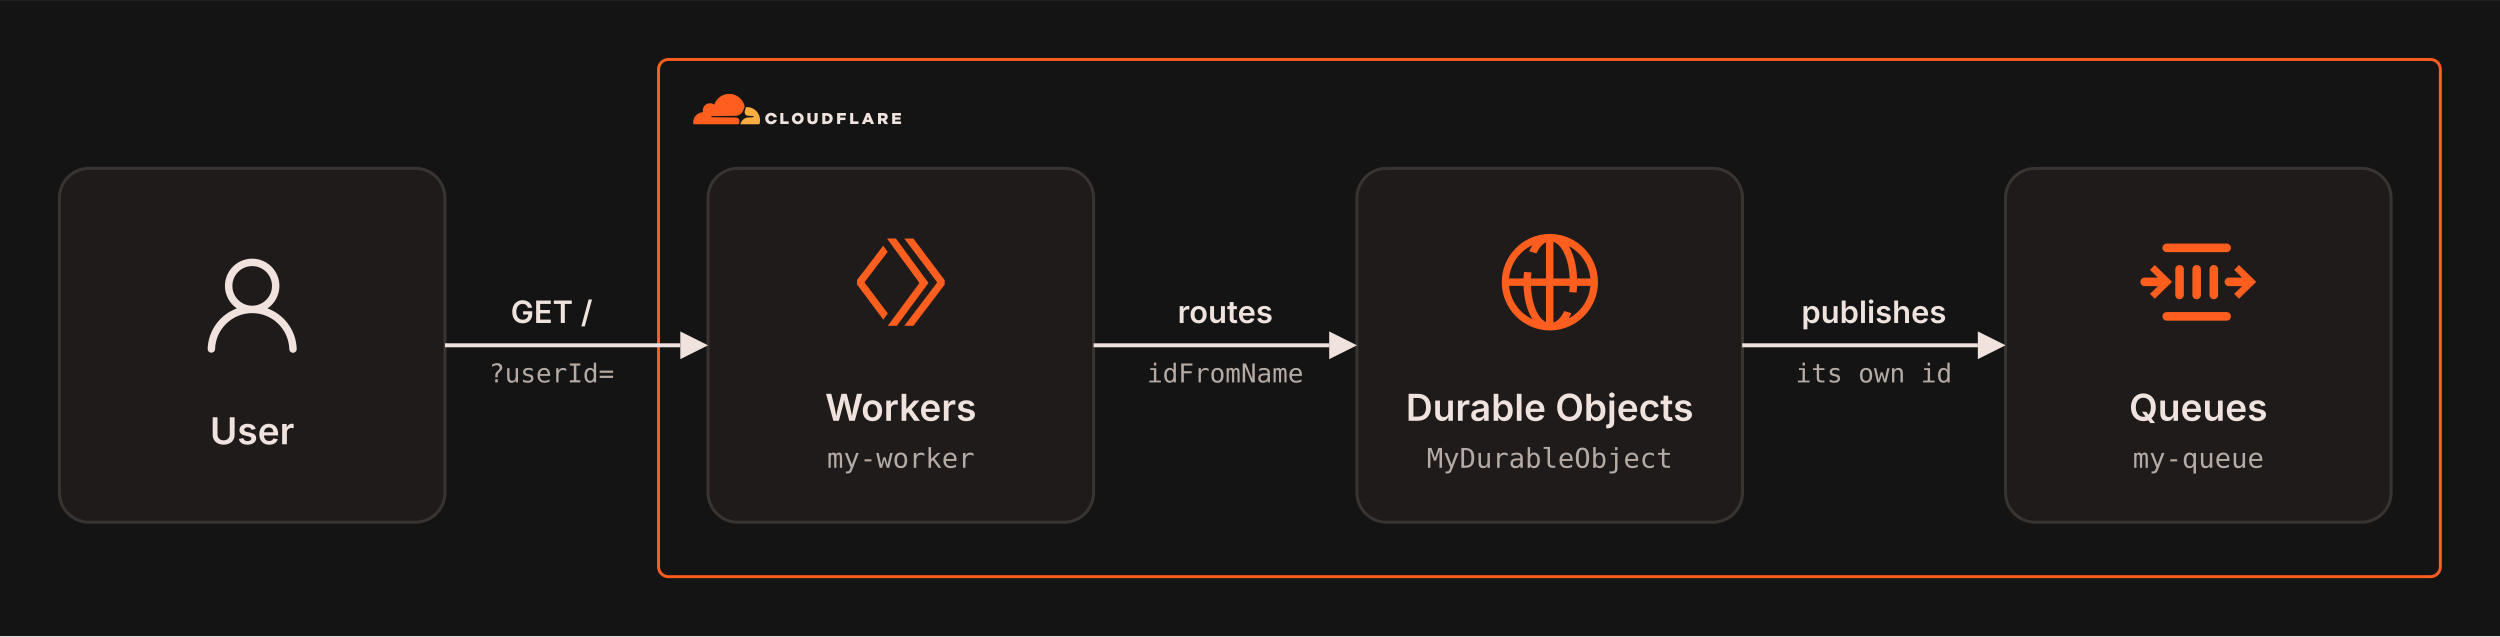
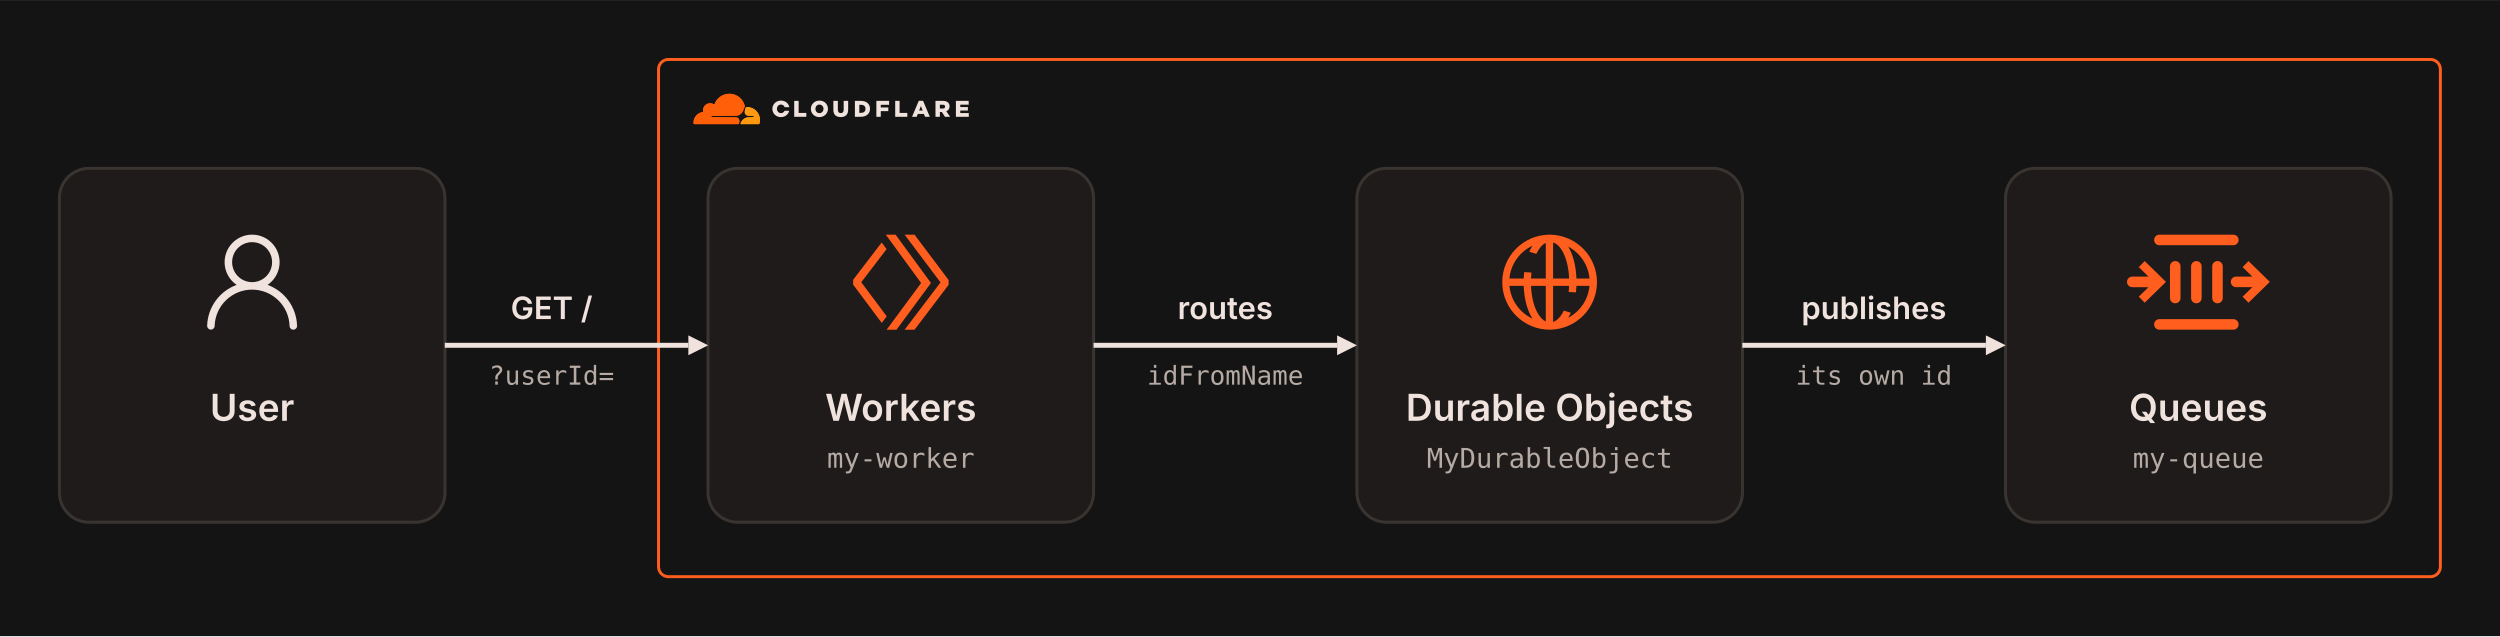
<svg xmlns="http://www.w3.org/2000/svg" width="1010" height="257" viewBox="16.0 -4.0 1010.2 257.0" style="background:#151414" role="img">
-   <defs>
-     <marker id="ar-6ad64b" viewBox="0 0 10 10" refX="0" refY="5" markerWidth="7" markerHeight="7" orient="auto-start-reverse">
-       <path d="M0 0 10 5 0 10z" fill="#F0E3DE" />
-     </marker>
-     <marker id="ok-6ad64b" viewBox="0 0 10 10" refX="0" refY="5" markerWidth="7" markerHeight="7" orient="auto-start-reverse">
-       <path d="M0 0 10 5 0 10z" fill="#5FC98F" />
-     </marker>
-   </defs>
  <rect x="16.0" y="-4.0" width="1010.2" height="257.0" fill="#151414" />
-   <rect x="282.1" y="20.0" width="720.0" height="209.0" rx="4" fill="none" stroke="#FF5E1F" stroke-width="1.2" />
-   <g transform="translate(296.1,33.9) scale(0.36221) translate(-0.09,-3.013)">
-     <g clip-path="url(#cf-a)">
-       <path d="m51.027 36.435.378-1.33c.459-1.573.288-3.038-.477-4.105-.702-.986-1.872-1.564-3.294-1.637l-26.907-.343a.526.526 0 0 1-.423-.226.544.544 0 0 1-.054-.489c.09-.262.35-.47.62-.479l27.151-.343c3.222-.145 6.705-2.776 7.929-5.977l1.547-4.07a.895.895 0 0 0 .063-.343c0-.064-.009-.127-.018-.19-1.745-7.948-8.81-13.89-17.242-13.89-7.775 0-14.38 5.046-16.747 12.054a7.947 7.947 0 0 0-5.589-1.555c-3.734.37-6.731 3.39-7.1 7.143a7.996 7.996 0 0 0 .207 2.795C4.978 23.63.09 28.649.09 34.807c0 .56.046 1.103.118 1.646a.525.525 0 0 0 .522.452l49.666.009h.018a.663.663 0 0 0 .612-.48Z" fill="#FF5E1F" />
-       <path d="M59.99 17.736c-.251 0-.495.01-.746.018a.248.248 0 0 0-.117.027.433.433 0 0 0-.27.29l-1.062 3.671c-.46 1.573-.288 3.038.477 4.105.702.986 1.872 1.565 3.293 1.637l5.733.344c.17.009.315.09.405.226a.546.546 0 0 1 .063.488c-.09.262-.351.47-.621.48l-5.958.343c-3.23.154-6.722 2.776-7.946 5.977l-.432 1.13a.32.32 0 0 0 .28.434h20.527a.56.56 0 0 0 .53-.398c.36-1.275.55-2.613.55-4.005 0-8.148-6.588-14.767-14.706-14.767Z" fill="#FBAD41" />
-       <path d="M97.309 24.363h3.392v9.323h5.94v2.984h-9.332V24.363ZM110.16 30.55v-.037c0-3.535 2.835-6.402 6.614-6.402 3.781 0 6.579 2.83 6.579 6.366v.036c0 3.536-2.834 6.402-6.614 6.402s-6.579-2.83-6.579-6.365Zm9.728 0v-.037c0-1.772-1.277-3.327-3.149-3.327-1.854 0-3.096 1.51-3.096 3.291v.036c0 1.773 1.278 3.328 3.131 3.328 1.873 0 3.114-1.51 3.114-3.291ZM127.51 31.272v-6.909h3.446v6.845c0 1.773.891 2.623 2.259 2.623 1.367 0 2.259-.805 2.259-2.532v-6.927h3.446V31.2c0 3.979-2.258 5.715-5.741 5.715-3.483-.018-5.669-1.79-5.669-5.642ZM144.123 24.363h4.724c4.375 0 6.912 2.532 6.912 6.086v.036c0 3.554-2.574 6.194-6.984 6.194h-4.652V24.363Zm4.779 9.287c2.033 0 3.375-1.121 3.375-3.11v-.037c0-1.971-1.35-3.11-3.375-3.11h-1.386v6.257h1.386ZM160.689 24.363h9.81v2.984h-6.407v2.098h5.795v2.83h-5.795v4.395h-3.403V24.363ZM175.225 24.363h3.392v9.323h5.931v2.984h-9.323V24.363ZM193.429 24.273h3.276l5.219 12.398h-3.645l-.891-2.198h-4.724l-.873 2.198h-3.572l5.21-12.398Zm2.97 7.542-1.368-3.5-1.386 3.5h2.754ZM206.289 24.363h5.796c1.871 0 3.168.498 3.987 1.338.719.706 1.088 1.655 1.088 2.867v.036c0 1.881-.999 3.129-2.519 3.78l2.924 4.295h-3.923l-2.467-3.725h-1.493v3.725h-3.393V24.363Zm5.633 5.905c1.152 0 1.819-.56 1.819-1.456v-.036c0-.968-.703-1.456-1.836-1.456h-2.223v2.957h2.24v-.009ZM222.057 24.363h9.853v2.903h-6.488v1.863h5.876v2.685h-5.876v1.953H232v2.903h-9.943V24.363ZM89.875 31.996c-.477 1.076-1.476 1.845-2.808 1.845-1.853 0-3.131-1.546-3.131-3.328v-.036c0-1.772 1.242-3.291 3.095-3.291 1.395 0 2.466.868 2.916 2.043h3.582c-.576-2.93-3.132-5.118-6.462-5.118-3.78 0-6.614 2.867-6.614 6.402v.037c0 3.535 2.799 6.366 6.578 6.366 3.231 0 5.76-2.107 6.426-4.929h-3.582v.01Z" fill="#F0E3DE" />
+   <rect data-boundary="cloudflare" x="282.1" y="20.0" width="720.0" height="209.0" rx="4" fill="none" stroke="#FF5E1F" stroke-width="1.2" />
+   <svg width="27.02" height="12.28" fill="#FF5E1F" viewBox="0 0 66 30" id="ic5a906-1" x="296.15" y="33.86" preserveAspectRatio="xMidYMid meet" data-icon="" aria-hidden="true">
+     <g clip-path="url(#ic5a906-1-clip0_746_2)">
+       <path fill="#ff9910" d="M53.12 13.125c6.997 0 12.668 5.708 12.668 12.75 0 1.255-.18 2.468-.516 3.614a.72.72 0 0 1-.694.511H46.953a.375.375 0 0 1-.348-.51l.337-.882c1.076-2.833 4.146-5.154 6.987-5.29l5.384-.277a.543.543 0 0 0 .514-.544.543.543 0 0 0-.51-.544l-5.056-.299c-2.718-.14-4.046-2.56-3.315-5.081l.842-2.902a.72.72 0 0 1 .646-.527q.34-.02.686-.019" />
+       <path fill="#ff5f08" d="M35.609 0c7.295 0 13.424 5.025 15.157 11.824.073.285.05.586-.054.862l-1.388 3.677c-1.076 2.833-3.842 5.29-6.97 5.29l-24.105.278a.533.533 0 0 0-.525.535c0 .293.234.531.524.535l23.765.316c2.724 0 4.046 2.56 3.316 5.081l-.307 1.061a.75.75 0 0 1-.716.541H.964a.71.71 0 0 1-.718-.646 11 11 0 0 1-.034-.854c0-5.476 4.166-9.973 9.482-10.456a7.2 7.2 0 0 1-.167-1.544c0-3.935 3.17-7.125 7.08-7.125 1.555 0 2.994.506 4.162 1.362C22.849 4.497 28.707 0 35.609 0" />
+       <path fill="#ff9910" d="M53.12 13.125c6.997 0 12.668 5.708 12.668 12.75 0 1.255-.18 2.468-.516 3.614a.72.72 0 0 1-.694.511H46.953a.375.375 0 0 1-.348-.51l.337-.882c1.076-2.833 4.146-5.154 6.987-5.29l5.384-.277a.543.543 0 0 0 .514-.544.543.543 0 0 0-.51-.544l-5.056-.299c-2.718-.14-4.046-2.56-3.315-5.081l.842-2.902a.72.72 0 0 1 .646-.527q.34-.02.686-.019" />
+       <path fill="#ff5f08" d="M35.609 0c7.295 0 13.424 5.025 15.157 11.824.073.285.05.586-.054.862l-1.388 3.677c-1.076 2.833-3.842 5.29-6.97 5.29l-24.105.278a.533.533 0 0 0-.525.535c0 .293.234.531.524.535l23.765.316c2.724 0 4.046 2.56 3.316 5.081l-.307 1.061a.75.75 0 0 1-.716.541H.964a.71.71 0 0 1-.718-.646 11 11 0 0 1-.034-.854c0-5.476 4.166-9.973 9.482-10.456a7.2 7.2 0 0 1-.167-1.544c0-3.935 3.17-7.125 7.08-7.125 1.555 0 2.994.506 4.162 1.362C22.849 4.497 28.707 0 35.609 0" />
    </g>
    <defs>
-       <clipPath id="cf-a">
-         <path d="M.092 2H232v35.929H.092z" fill="none" />
+       <clipPath id="ic5a906-1-clip0_746_2">
+         <path fill="#fff" d="M0 0h66v30H0z" />
      </clipPath>
    </defs>
+   </svg>
+   <svg viewBox="0 0 719 59" fill="#F0E3DE" id="ic5a906-2" x="328.08" y="36.62" width="82.31" height="6.75" preserveAspectRatio="xMidYMid meet" data-icon="" aria-hidden="true">
+     <path d="M77.102 1.1H92.701V43.6H119.802V57.2H77.102V1.1Z" fill="#F0E3DE" />
+     <path d="M135.898 29.3V29.2C135.898 13.1 148.898 0 166.198 0C183.498 0 196.298 12.9 196.298 29V29.2C196.298 45.3 183.298 58.4 165.998 58.4C148.798 58.3 135.898 45.4 135.898 29.3ZM180.498 29.3V29.2C180.498 21.1 174.698 14.1 166.098 14.1C157.598 14.1 151.898 21 151.898 29.1V29.3C151.898 37.4 157.698 44.4 166.198 44.4C174.798 44.3 180.498 37.4 180.498 29.3Z" fill="#F0E3DE" />
+     <path d="M215.398 32.6V1.1H231.198V32.3C231.198 40.4 235.298 44.2 241.498 44.2C247.698 44.2 251.798 40.5 251.798 32.7V1.1H267.598V32.2C267.598 50.3 257.298 58.2 241.298 58.2C225.398 58.3 215.398 50.2 215.398 32.6Z" fill="#F0E3DE" />
+     <path d="M291.398 1.1H313.098C333.098 1.1 344.798 12.6 344.798 28.8V29C344.798 45.2 332.998 57.2 312.798 57.2H291.498L291.398 1.1ZM313.298 43.4C322.598 43.4 328.798 38.3 328.798 29.2V29C328.798 20 322.598 14.8 313.298 14.8H306.998V43.3L313.298 43.4Z" fill="#F0E3DE" />
+     <path d="M367.297 1.1H412.197V14.8H382.797V24.3H409.397V37.2H382.797V57.2H367.297V1.1Z" fill="#F0E3DE" />
+     <path d="M433.797 1.1H449.297V43.6H476.497V57.2H433.797V1.1Z" fill="#F0E3DE" />
+     <path d="M517.097 0.699H532.097L555.997 57.199H539.297L535.197 47.199H513.597L509.597 57.199H493.297L517.097 0.699ZM530.797 35.099L524.597 19.199L518.297 35.099H530.797Z" fill="#F0E3DE" />
+     <path d="M576 1.1H602.5C611.1 1.1 617 3.3 620.8 7.2C624.1 10.4 625.8 14.7 625.8 20.3V20.5C625.8 29.1 621.2 34.8 614.3 37.7L627.7 57.3H609.7L598.4 40.3H591.6V57.3H576.1L576 1.1ZM601.8 28.1C607.1 28.1 610.1 25.5 610.1 21.5V21.2C610.1 16.8 606.9 14.6 601.7 14.6H591.5V28.1H601.8Z" fill="#F0E3DE" />
+     <path d="M648.203 1.1H693.303V14.4H663.603V22.8H690.503V35.1H663.603V44H693.703V57.2H648.203V1.1Z" fill="#F0E3DE" />
+     <path d="M43.1 35.9C40.9 40.8 36.3 44.3 30.3 44.3C21.8 44.3 16 37.2 16 29.2V29C16 20.9 21.7 14 30.2 14C36.6 14 41.5 17.9 43.5 23.3H59.9C57.3 9.9 45.5 0 30.3 0C13 0 0 13.1 0 29.2V29.4C0 45.5 12.8 58.4 30.1 58.4C44.9 58.4 56.5 48.8 59.5 36L43.1 35.9Z" fill="#F0E3DE" />
+   </svg>
+   <g data-node-id="user">
+     <rect x="40.0" y="64.0" width="155.8" height="143.0" rx="12" fill="#1E1B1A" stroke="#3A3431" stroke-width="1.2" />
+     <svg width="48.46" height="48.46" viewBox="0 0 24 24" id="ic5a906-3" x="93.64" y="85.75" preserveAspectRatio="xMidYMid meet" data-icon="" aria-hidden="true" fill="#F0E3DE">
+       <path d="M12 2.5a5.5 5.5 0 0 1 3.096 10.047 9.005 9.005 0 0 1 5.9 8.181.75.75 0 1 1-1.499.044 7.5 7.5 0 0 0-14.993 0 .75.75 0 0 1-1.5-.045 9.005 9.005 0 0 1 5.9-8.18A5.5 5.5 0 0 1 12 2.5ZM8 8a4 4 0 1 0 8 0 4 4 0 0 0-8 0Z" />
+     </svg>
+     <text x="117.9" y="166.0" font-family="'Inter Variable', 'Inter', system-ui, -apple-system, 'Segoe UI', Roboto, sans-serif" font-size="15" fill="#F0E3DE" font-weight="600" text-anchor="middle">User</text>
  </g>
-   <rect x="40.0" y="64.0" width="155.8" height="143.0" rx="12" fill="#1E1B1A" stroke="#3A3431" stroke-width="1.2" />
-   <g transform="translate(93.9,95.5) scale(2)" fill="#F0E3DE">
-     <path d="M12 2.5a5.5 5.5 0 0 1 3.096 10.047 9.005 9.005 0 0 1 5.9 8.181.75.75 0 1 1-1.499.044 7.5 7.5 0 0 0-14.993 0 .75.75 0 0 1-1.5-.045 9.005 9.005 0 0 1 5.9-8.18A5.5 5.5 0 0 1 12 2.5ZM8 8a4 4 0 1 0 8 0 4 4 0 0 0-8 0Z" />
+   <g data-node-id="worker">
+     <rect x="302.1" y="64.0" width="155.8" height="143.0" rx="12" fill="#1E1B1A" stroke="#3A3431" stroke-width="1.2" />
+     <svg width="48.25" height="48.25" viewBox="1.379 1.886 45.235 45.235" id="ic5a906-4" x="355.9" y="85.88" preserveAspectRatio="xMidYMid meet" data-icon="" aria-hidden="true" fill="#FF5E1F">
+       <path d="m18.63 37.418-9.645-12.9 9.592-12.533-1.852-2.527L5.917 23.595l-.015 1.808 10.86 14.542z" />
+       <path d="M21.997 6.503h-3.712l13.387 18.3-13.072 17.7h3.735L35.4 24.81z" />
+       <path d="M29.175 6.503h-3.758l13.598 18.082-13.598 17.918h3.765l12.908-17.01v-1.808z" />
+     </svg>
+     <text x="380.0" y="166.0" font-family="'Inter Variable', 'Inter', system-ui, -apple-system, 'Segoe UI', Roboto, sans-serif" font-size="15" fill="#F0E3DE" font-weight="600" text-anchor="middle">Workers</text>
+     <text x="380.0" y="185.0" font-family="'JetBrains Mono Variable', 'JetBrains Mono', ui-monospace, 'Cascadia Code', 'Source Code Pro', Menlo, Consolas, monospace" font-size="11" fill="#B5AAA4" font-weight="400" text-anchor="middle">my-worker</text>
  </g>
-   <text x="117.9" y="175.5" font-family="'Inter Variable', 'Inter', system-ui, -apple-system, 'Segoe UI', Roboto, sans-serif" font-size="15" fill="#F0E3DE" font-weight="600" text-anchor="middle">User</text>
-   <rect x="302.1" y="64.0" width="155.8" height="143.0" rx="12" fill="#1E1B1A" stroke="#3A3431" stroke-width="1.2" />
-   <g transform="translate(356.5,86.0) scale(0.9796)" fill="#FF5E1F">
-     <path d="m18.63 37.418-9.645-12.9 9.592-12.533-1.852-2.527L5.917 23.595l-.015 1.808 10.86 14.542z" />
-     <path d="M21.997 6.503h-3.712l13.387 18.3-13.072 17.7h3.735L35.4 24.81z" />
-     <path d="M29.175 6.503h-3.758l13.598 18.082-13.598 17.918h3.765l12.908-17.01v-1.808z" />
+   <g data-node-id="do">
+     <rect x="564.3" y="64.0" width="155.8" height="143.0" rx="12" fill="#1E1B1A" stroke="#3A3431" stroke-width="1.2" />
+     <svg width="48" height="48" viewBox="-0.407 -0.5 65.001 65.001" id="ic5a906-5" x="618.17" y="86" preserveAspectRatio="xMidYMid meet" data-icon="" aria-hidden="true" fill="#FF5E1F">
+       <path fill="#FF5E1F" fill-rule="evenodd" d="M32.214 6h-.202a26 26 0 1 0 .327 52q.266 0 .527-.014A26 26 0 0 0 58.012 32 26 26 0 0 0 32.865 6.014a10 10 0 0 0-.65-.013m-9.503 6.063A22 22 0 0 0 10.104 30h7.804q.068-1.79.252-3.51l3.998.24A46 46 0 0 0 21.91 30H30V10.519c-1.784.81-3.475 2.582-4.9 5.41q-.139.278-.274.567l-3.873-1.145q.276-.627.575-1.221c.363-.72.757-1.412 1.182-2.067M30 34h-8.09c.226 5.584 1.392 10.5 3.19 14.071 1.425 2.829 3.116 4.6 4.9 5.41zm-7.29 17.937a22 22 0 0 1-1.182-2.067c-2.131-4.233-3.393-9.795-3.62-15.87h-7.806A22 22 0 0 0 22.71 51.937m19.554-.472A22 22 0 0 0 53.921 34h-7.15a51 51 0 0 1-.26 3.589l-3.998-.24q.185-1.627.255-3.349H34v19.742c2.032-.641 3.973-2.486 5.577-5.671q.129-.255.252-.517l3.874 1.145q-.267.6-.553 1.171a23 23 0 0 1-.885 1.595M42.768 30H34V10.258c2.032.641 3.973 2.486 5.577 5.671 1.799 3.572 2.965 8.487 3.191 14.071m4.003 0c-.227-6.075-1.49-11.637-3.621-15.87a22 22 0 0 0-.885-1.595A22 22 0 0 1 53.921 30z" clip-rule="evenodd" />
+     </svg>
+     <text x="642.2" y="166.0" font-family="'Inter Variable', 'Inter', system-ui, -apple-system, 'Segoe UI', Roboto, sans-serif" font-size="15" fill="#F0E3DE" font-weight="600" text-anchor="middle">Durable Objects</text>
+     <text x="642.2" y="185.0" font-family="'JetBrains Mono Variable', 'JetBrains Mono', ui-monospace, 'Cascadia Code', 'Source Code Pro', Menlo, Consolas, monospace" font-size="11" fill="#B5AAA4" font-weight="400" text-anchor="middle">MyDurableObject</text>
  </g>
-   <text x="380.0" y="166.0" font-family="'Inter Variable', 'Inter', system-ui, -apple-system, 'Segoe UI', Roboto, sans-serif" font-size="15" fill="#F0E3DE" font-weight="600" text-anchor="middle">Workers</text>
-   <text x="380.0" y="185.0" font-family="'JetBrains Mono Variable', 'JetBrains Mono', ui-monospace, 'Cascadia Code', 'Source Code Pro', Menlo, Consolas, monospace" font-size="11" fill="#B5AAA4" font-weight="400" text-anchor="middle">my-worker</text>
-   <rect x="564.3" y="64.0" width="155.8" height="143.0" rx="12" fill="#1E1B1A" stroke="#3A3431" stroke-width="1.2" />
-   <g transform="translate(618.2,86.0) scale(0.75)" fill="#FF5E1F">
-     <path fill="#FF5E1F" fill-rule="evenodd" d="M32.214 6h-.202a26 26 0 1 0 .327 52q.266 0 .527-.014A26 26 0 0 0 58.012 32 26 26 0 0 0 32.865 6.014a10 10 0 0 0-.65-.013m-9.503 6.063A22 22 0 0 0 10.104 30h7.804q.068-1.79.252-3.51l3.998.24A46 46 0 0 0 21.91 30H30V10.519c-1.784.81-3.475 2.582-4.9 5.41q-.139.278-.274.567l-3.873-1.145q.276-.627.575-1.221c.363-.72.757-1.412 1.182-2.067M30 34h-8.09c.226 5.584 1.392 10.5 3.19 14.071 1.425 2.829 3.116 4.6 4.9 5.41zm-7.29 17.937a22 22 0 0 1-1.182-2.067c-2.131-4.233-3.393-9.795-3.62-15.87h-7.806A22 22 0 0 0 22.71 51.937m19.554-.472A22 22 0 0 0 53.921 34h-7.15a51 51 0 0 1-.26 3.589l-3.998-.24q.185-1.627.255-3.349H34v19.742c2.032-.641 3.973-2.486 5.577-5.671q.129-.255.252-.517l3.874 1.145q-.267.6-.553 1.171a23 23 0 0 1-.885 1.595M42.768 30H34V10.258c2.032.641 3.973 2.486 5.577 5.671 1.799 3.572 2.965 8.487 3.191 14.071m4.003 0c-.227-6.075-1.49-11.637-3.621-15.87a22 22 0 0 0-.885-1.595A22 22 0 0 1 53.921 30z" clip-rule="evenodd" />
+   <g data-node-id="queue">
+     <rect x="826.4" y="64.0" width="155.8" height="143.0" rx="12" fill="#1E1B1A" stroke="#3A3431" stroke-width="1.2" />
+     <svg width="72.14" height="72.14" viewBox="-4.376 -4.402 48.758 48.758" id="ic5a906-6" x="868.26" y="73.93" preserveAspectRatio="xMidYMid meet" data-icon="" aria-hidden="true" fill="#FF5E1F">
+       <path d="M11.154 19.894 5.33 14.21l-1.612 1.65 2.656 2.594H1.942a1.442 1.442 0 1 0 0 2.884h4.433L3.72 23.927l1.61 1.653 5.823-5.685Zm28.352 0-5.823-5.685-1.612 1.65 2.656 2.594h-4.433a1.442 1.442 0 1 0 0 2.884h4.433l-2.655 2.591 1.611 1.651z" />
+       <rect width="23.07" height="2.884" x="7.911" y="7" rx="1.442" />
+       <rect width="23.07" height="2.884" x="7.911" y="30.07" rx="1.442" />
+       <path d="M13.679 14.21c.796 0 1.442.645 1.442 1.441v8.651a1.442 1.442 0 1 1-2.884 0v-8.65c0-.797.646-1.443 1.442-1.443Zm5.767 0c.797 0 1.442.645 1.442 1.441v8.651a1.442 1.442 0 1 1-2.884 0v-8.65c0-.797.646-1.443 1.442-1.443Zm5.768 0c.796 0 1.442.645 1.442 1.441v8.651a1.442 1.442 0 1 1-2.884 0v-8.65c0-.797.645-1.443 1.442-1.443Z" />
+     </svg>
+     <text x="904.3" y="166.0" font-family="'Inter Variable', 'Inter', system-ui, -apple-system, 'Segoe UI', Roboto, sans-serif" font-size="15" fill="#F0E3DE" font-weight="600" text-anchor="middle">Queues</text>
+     <text x="904.3" y="185.0" font-family="'JetBrains Mono Variable', 'JetBrains Mono', ui-monospace, 'Cascadia Code', 'Source Code Pro', Menlo, Consolas, monospace" font-size="11" fill="#B5AAA4" font-weight="400" text-anchor="middle">my-queue</text>
  </g>
-   <text x="642.2" y="166.0" font-family="'Inter Variable', 'Inter', system-ui, -apple-system, 'Segoe UI', Roboto, sans-serif" font-size="15" fill="#F0E3DE" font-weight="600" text-anchor="middle">Durable Objects</text>
-   <text x="642.2" y="185.0" font-family="'JetBrains Mono Variable', 'JetBrains Mono', ui-monospace, 'Cascadia Code', 'Source Code Pro', Menlo, Consolas, monospace" font-size="11" fill="#B5AAA4" font-weight="400" text-anchor="middle">MyDurableObject</text>
-   <rect x="826.4" y="64.0" width="155.8" height="143.0" rx="12" fill="#1E1B1A" stroke="#3A3431" stroke-width="1.2" />
-   <g transform="translate(880.3,86.0) scale(1.2)" fill="#FF5E1F">
-     <path d="M11.154 19.894 5.33 14.21l-1.612 1.65 2.656 2.594H1.942a1.442 1.442 0 1 0 0 2.884h4.433L3.72 23.927l1.61 1.653 5.823-5.685Zm28.352 0-5.823-5.685-1.612 1.65 2.656 2.594h-4.433a1.442 1.442 0 1 0 0 2.884h4.433l-2.655 2.591 1.611 1.651z" />
-     <rect width="23.07" height="2.884" x="7.911" y="7" rx="1.442" />
-     <rect width="23.07" height="2.884" x="7.911" y="30.07" rx="1.442" />
-     <path d="M13.679 14.21c.796 0 1.442.645 1.442 1.441v8.651a1.442 1.442 0 1 1-2.884 0v-8.65c0-.797.646-1.443 1.442-1.443Zm5.767 0c.797 0 1.442.645 1.442 1.441v8.651a1.442 1.442 0 1 1-2.884 0v-8.65c0-.797.646-1.443 1.442-1.443Zm5.768 0c.796 0 1.442.645 1.442 1.441v8.651a1.442 1.442 0 1 1-2.884 0v-8.65c0-.797.645-1.443 1.442-1.443Z" />
+   <g data-edge-from="user" data-edge-to="worker">
+     <polyline points="195.75,135.5 294.15,135.5" fill="none" stroke="#F0E3DE" stroke-width="2" stroke-linejoin="miter" />
+     <polygon points="302.15,135.5 294.15,131.5 294.15,139.5" fill="#F0E3DE" />
+     <text x="238.9" y="124.9" font-family="'Inter Variable', 'Inter', system-ui, -apple-system, 'Segoe UI', Roboto, sans-serif" font-size="12.5" fill="#F0E3DE" font-weight="600" text-anchor="middle">GET /</text>
+     <text x="238.9" y="151.4" font-family="'JetBrains Mono Variable', 'JetBrains Mono', ui-monospace, 'Cascadia Code', 'Source Code Pro', Menlo, Consolas, monospace" font-size="10.5" fill="#B5AAA4" font-weight="400" text-anchor="middle">?userId=</text>
  </g>
-   <text x="904.3" y="166.0" font-family="'Inter Variable', 'Inter', system-ui, -apple-system, 'Segoe UI', Roboto, sans-serif" font-size="15" fill="#F0E3DE" font-weight="600" text-anchor="middle">Queues</text>
-   <text x="904.3" y="185.0" font-family="'JetBrains Mono Variable', 'JetBrains Mono', ui-monospace, 'Cascadia Code', 'Source Code Pro', Menlo, Consolas, monospace" font-size="11" fill="#B5AAA4" font-weight="400" text-anchor="middle">my-queue</text>
-   <line x1="195.8" y1="135.5" x2="290.9" y2="135.5" stroke="#F0E3DE" stroke-width="1.6" marker-end="url(#ar-6ad64b)" />
-   <text x="238.9" y="126.5" font-family="'Inter Variable', 'Inter', system-ui, -apple-system, 'Segoe UI', Roboto, sans-serif" font-size="12.5" fill="#F0E3DE" font-weight="600" text-anchor="middle">GET /</text>
-   <text x="238.9" y="150.5" font-family="'JetBrains Mono Variable', 'JetBrains Mono', ui-monospace, 'Cascadia Code', 'Source Code Pro', Menlo, Consolas, monospace" font-size="10.5" fill="#B5AAA4" font-weight="400" text-anchor="middle">?userId=</text>
-   <line x1="457.9" y1="135.5" x2="553.1" y2="135.5" stroke="#F0E3DE" stroke-width="1.6" marker-end="url(#ar-6ad64b)" />
-   <text x="511.1" y="126.5" font-family="'Inter Variable', 'Inter', system-ui, -apple-system, 'Segoe UI', Roboto, sans-serif" font-size="12.5" fill="#F0E3DE" font-weight="600" text-anchor="middle">routes</text>
-   <text x="511.1" y="150.5" font-family="'JetBrains Mono Variable', 'JetBrains Mono', ui-monospace, 'Cascadia Code', 'Source Code Pro', Menlo, Consolas, monospace" font-size="10.5" fill="#B5AAA4" font-weight="400" text-anchor="middle">idFromName</text>
-   <line x1="720.0" y1="135.5" x2="815.2" y2="135.5" stroke="#F0E3DE" stroke-width="1.6" marker-end="url(#ar-6ad64b)" />
-   <text x="773.2" y="126.5" font-family="'Inter Variable', 'Inter', system-ui, -apple-system, 'Segoe UI', Roboto, sans-serif" font-size="12.5" fill="#F0E3DE" font-weight="600" text-anchor="middle">publishes</text>
-   <text x="773.2" y="150.5" font-family="'JetBrains Mono Variable', 'JetBrains Mono', ui-monospace, 'Cascadia Code', 'Source Code Pro', Menlo, Consolas, monospace" font-size="10.5" fill="#B5AAA4" font-weight="400" text-anchor="middle">its own id</text>
+   <g data-edge-from="worker" data-edge-to="do">
+     <polyline points="457.9,135.5 556.3,135.5" fill="none" stroke="#F0E3DE" stroke-width="2" stroke-linejoin="miter" />
+     <polygon points="564.3,135.5 556.3,131.5 556.3,139.5" fill="#F0E3DE" />
+     <text x="511.1" y="124.9" font-family="'Inter Variable', 'Inter', system-ui, -apple-system, 'Segoe UI', Roboto, sans-serif" font-size="12.5" fill="#F0E3DE" font-weight="600" text-anchor="middle">routes</text>
+     <text x="511.1" y="151.4" font-family="'JetBrains Mono Variable', 'JetBrains Mono', ui-monospace, 'Cascadia Code', 'Source Code Pro', Menlo, Consolas, monospace" font-size="10.5" fill="#B5AAA4" font-weight="400" text-anchor="middle">idFromName</text>
+   </g>
+   <g data-edge-from="do" data-edge-to="queue">
+     <polyline points="720.05,135.5 818.45,135.5" fill="none" stroke="#F0E3DE" stroke-width="2" stroke-linejoin="miter" />
+     <polygon points="826.45,135.5 818.45,131.5 818.45,139.5" fill="#F0E3DE" />
+     <text x="773.2" y="124.9" font-family="'Inter Variable', 'Inter', system-ui, -apple-system, 'Segoe UI', Roboto, sans-serif" font-size="12.5" fill="#F0E3DE" font-weight="600" text-anchor="middle">publishes</text>
+     <text x="773.2" y="151.4" font-family="'JetBrains Mono Variable', 'JetBrains Mono', ui-monospace, 'Cascadia Code', 'Source Code Pro', Menlo, Consolas, monospace" font-size="10.5" fill="#B5AAA4" font-weight="400" text-anchor="middle">its own id</text>
+   </g>
</svg>
